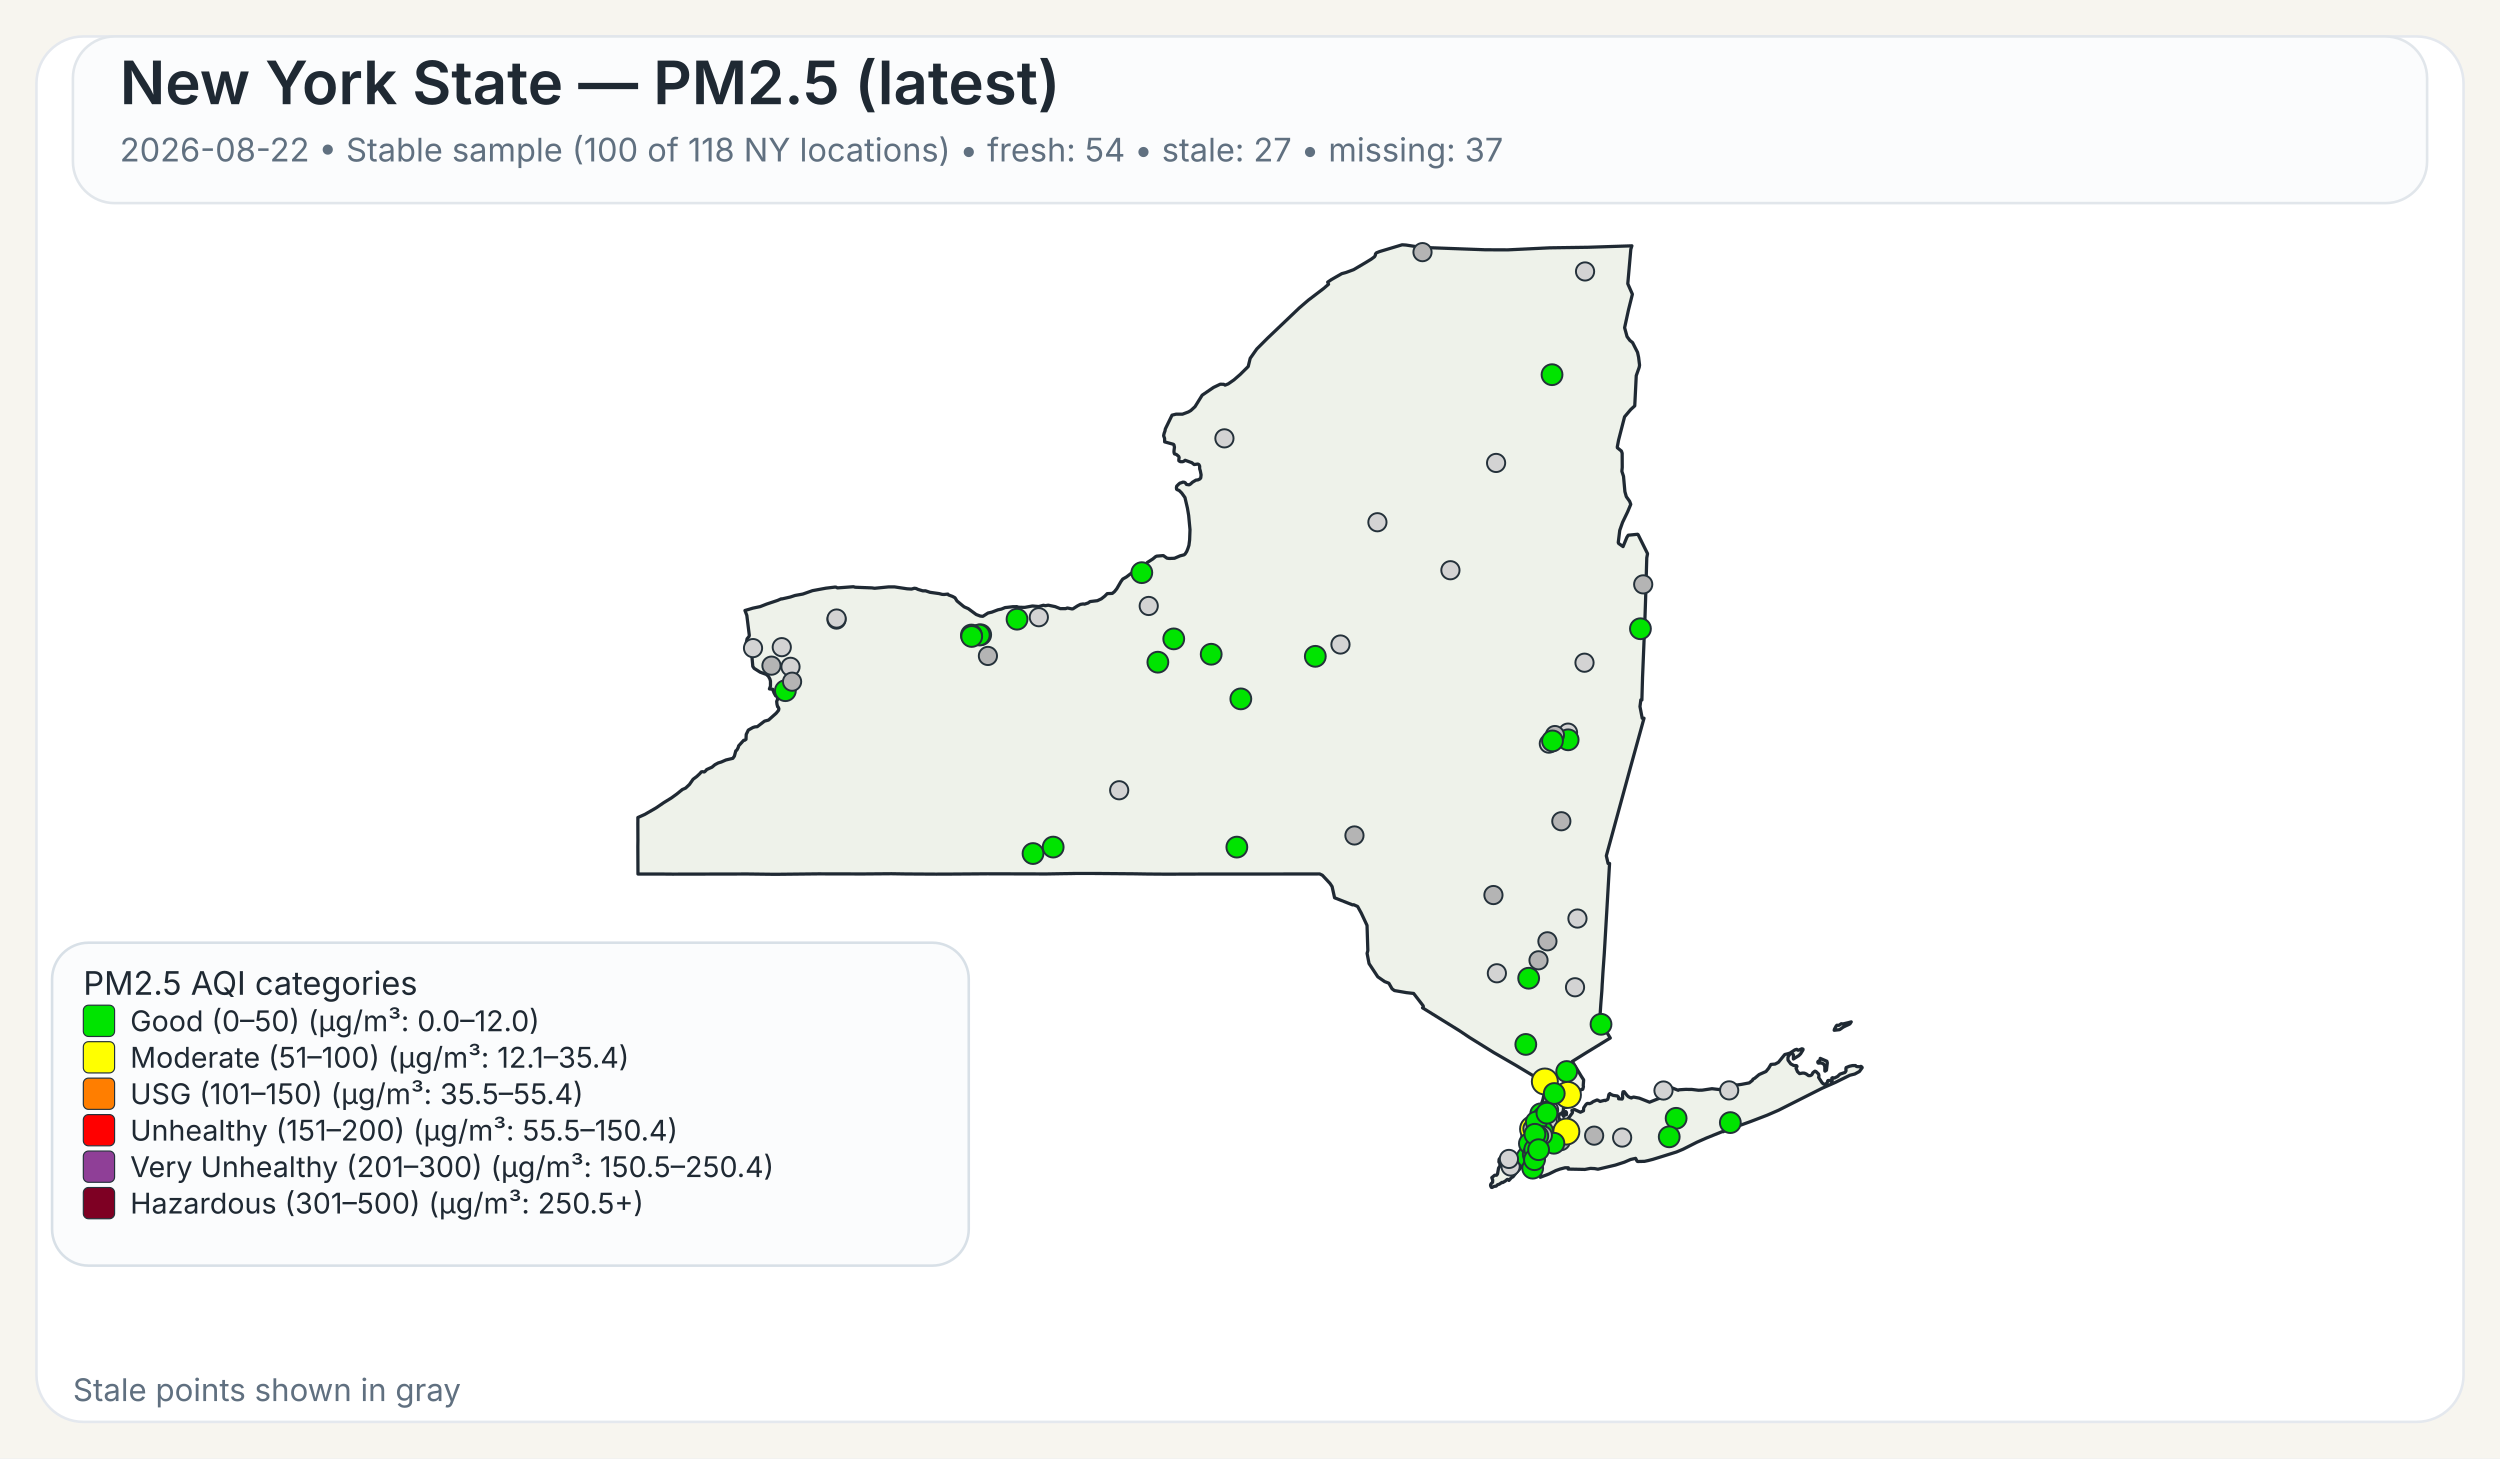
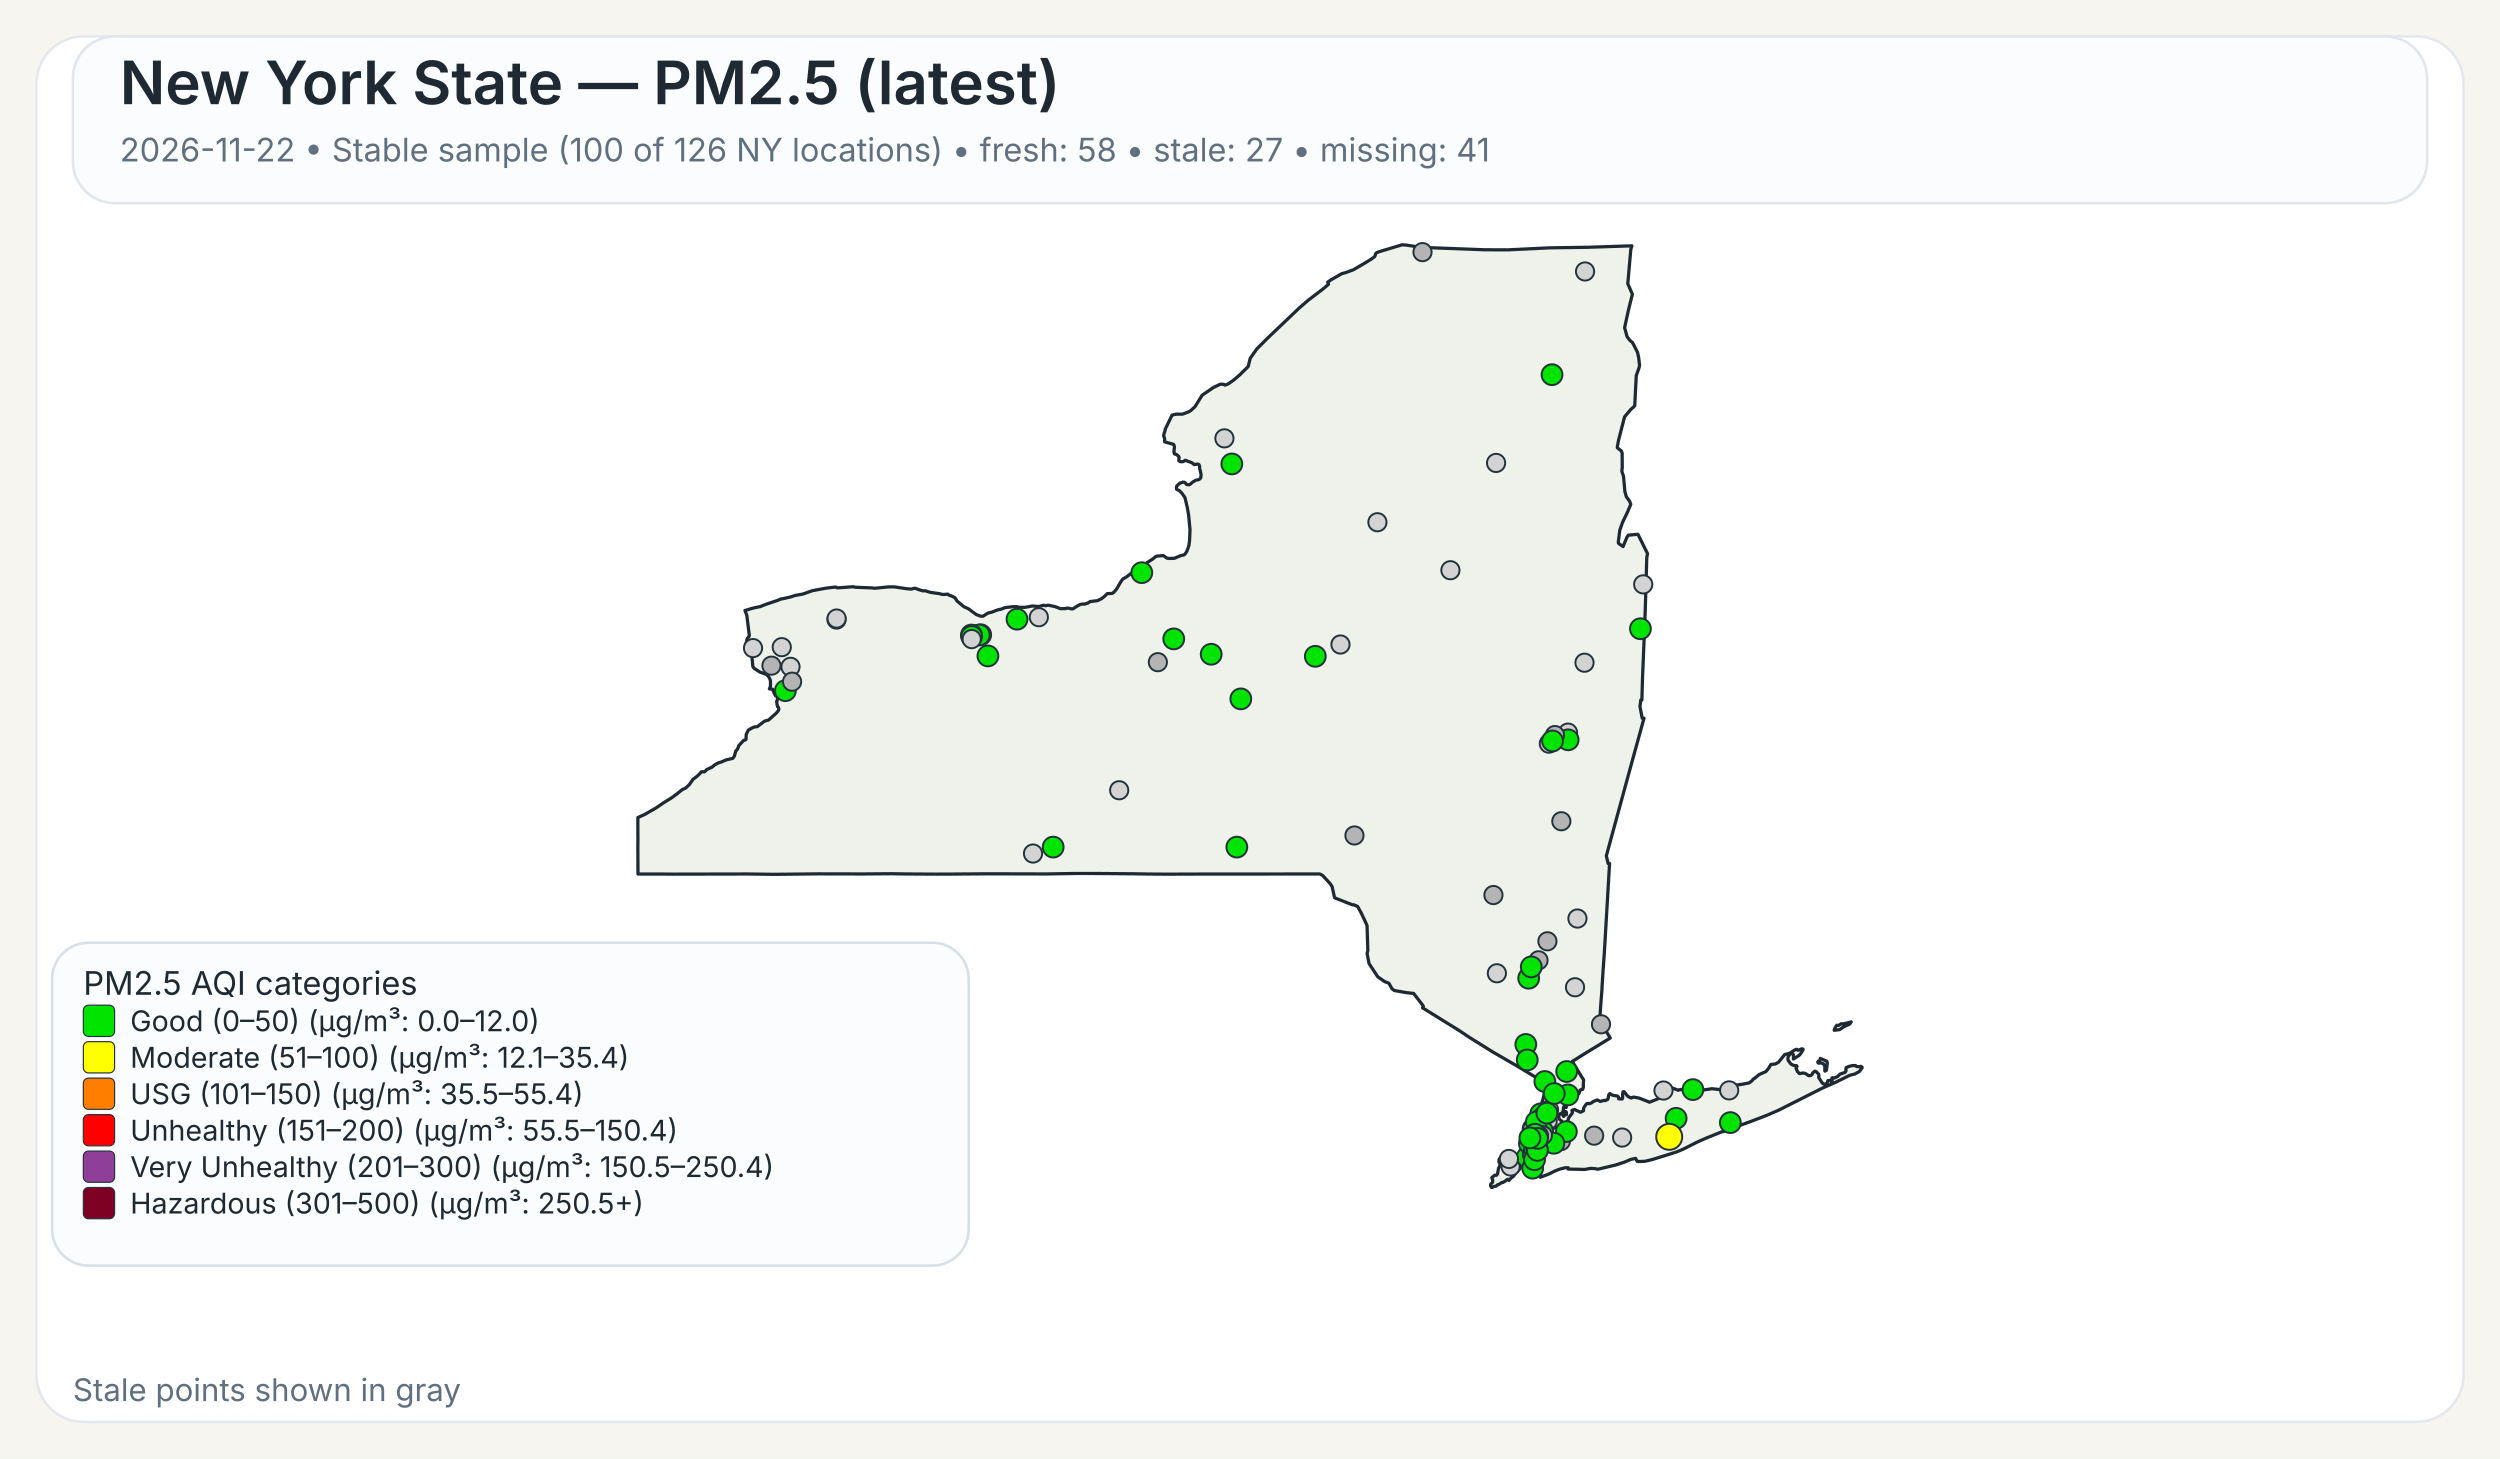
<svg xmlns="http://www.w3.org/2000/svg" width="960" height="560">
  <rect x="0" y="0" width="960" height="560" fill="#F7F5EF" />
  <rect x="14" y="14" width="932" height="532" rx="18" ry="18" fill="#FFFFFF" stroke="#E4E8EE" stroke-width="1" />
  <rect x="28" y="14" width="904" height="64" rx="16" ry="16" fill="#FBFCFD" stroke="#E1E6EB" stroke-width="1" />
  <text x="46" y="40" font-family="Public Sans, Inter, Aptos, Segoe UI, Arial, sans-serif" font-size="23" font-weight="600" fill="#1F2933">New York State — PM2.5 (latest)</text>
-   <text x="46" y="62" font-family="Public Sans, Inter, Aptos, Segoe UI, Arial, sans-serif" font-size="12.5" font-weight="400" fill="#607080">2026-08-22 • Stable sample (100 of 118 NY locations) • fresh: 54 • stale: 27 • missing: 37</text>
+   <text x="46" y="62" font-family="Public Sans, Inter, Aptos, Segoe UI, Arial, sans-serif" font-size="12.5" font-weight="400" fill="#607080">2026-11-22 • Stable sample (100 of 126 NY locations) • fresh: 58 • stale: 27 • missing: 41</text>
  <path d="M601.06,426.90 L601.23,426.83 L601.48,427.07 L601.55,427.32 L601.50,428.06 L601.28,428.08 L601.08,427.81 L601.04,427.27 L601.06,426.90 Z" fill="#EEF2EA" stroke="#1F2933" stroke-width="1.25" stroke-linejoin="round" />
  <path d="M585.16,439.66 L585.21,439.61 L585.24,439.63 L585.33,439.75 L585.00,440.50 L584.94,440.59 L584.83,440.54 L584.77,440.43 L584.80,440.38 L585.16,439.66 Z" fill="#EEF2EA" stroke="#1F2933" stroke-width="1.25" stroke-linejoin="round" />
  <path d="M579.00,452.87 L578.74,452.93 L578.02,453.54 L577.00,454.12 L576.75,454.04 L575.70,454.75 L575.07,454.93 L574.52,455.48 L573.72,455.58 L572.92,456.00 L572.71,455.95 L572.45,455.50 L572.36,455.05 L572.56,454.57 L573.14,454.01 L573.21,453.18 L572.85,452.21 L573.97,451.28 L574.68,451.28 L575.04,450.81 L575.45,448.53 L575.88,447.92 L575.97,447.53 L575.92,446.38 L575.63,446.32 L575.58,446.12 L575.66,445.16 L576.32,444.30 L576.87,444.03 L577.23,444.07 L577.46,444.30 L578.49,444.56 L580.44,444.30 L582.44,443.79 L583.07,443.83 L583.44,444.38 L583.57,445.77 L584.00,446.72 L584.43,447.38 L584.07,448.20 L583.53,448.95 L582.19,450.36 L580.96,451.93 L580.89,451.88 L580.35,452.27 L579.42,453.28 L579.25,452.99 L579.00,452.87 Z" fill="#EEF2EA" stroke="#1F2933" stroke-width="1.25" stroke-linejoin="round" />
  <path d="M698.65,407.28 L698.89,406.98 L698.98,406.42 L701.51,407.51 L701.69,408.12 L701.35,410.97 L700.83,411.31 L700.74,411.25 L700.74,409.57 L700.38,408.71 L700.19,408.52 L699.35,408.18 L698.24,408.24 L698.08,408.08 L698.02,407.81 L698.15,407.57 L698.65,407.28 Z" fill="#EEF2EA" stroke="#1F2933" stroke-width="1.25" stroke-linejoin="round" />
  <path d="M709.87,392.68 L710.87,392.40 L710.37,393.17 L709.71,393.51 L708.74,393.94 L707.77,394.42 L706.83,395.10 L706.37,395.39 L704.33,395.63 L704.44,395.18 L704.77,394.57 L705.12,393.94 L705.39,393.69 L706.11,393.74 L707.05,393.11 L707.70,393.19 L709.32,392.81 L709.87,392.68 Z" fill="#EEF2EA" stroke="#1F2933" stroke-width="1.25" stroke-linejoin="round" />
  <path d="M601.43,424.75 L601.44,424.82 L601.44,424.87 L601.44,424.97 L601.48,425.16 L601.44,425.24 L601.21,425.31 L600.95,425.08 L600.95,424.92 L601.10,424.88 L601.13,424.65 L601.23,424.58 L601.37,424.64 L601.42,424.70 L601.43,424.75 Z" fill="#EEF2EA" stroke="#1F2933" stroke-width="1.25" stroke-linejoin="round" />
  <path d="M623.05,163.10 L621.53,169.00 L621.04,171.61 L621.07,171.95 L622.62,173.20 L622.91,174.06 L622.94,179.46 L622.80,180.98 L623.43,182.92 L623.96,188.79 L624.50,190.70 L624.50,190.71 L625.79,192.51 L626.21,193.67 L625.60,195.12 L625.01,196.54 L623.06,200.59 L622.75,201.47 L621.98,203.67 L621.41,208.34 L621.56,208.68 L623.25,209.89 L624.72,206.33 L625.25,205.52 L628.84,205.16 L629.06,205.34 L632.45,212.18 L632.66,212.61 L632.36,214.21 L632.03,225.74 L632.03,225.80 L632.02,226.34 L632.00,227.05 L631.90,230.25 L631.64,238.09 L631.03,253.00 L630.74,259.97 L630.73,260.06 L630.73,260.23 L630.48,268.80 L630.08,268.74 L629.75,271.32 L630.61,275.80 L631.30,275.80 L628.80,284.88 L626.09,294.70 L622.63,307.38 L616.83,328.64 L617.50,331.57 L618.07,331.57 L617.02,349.62 L617.02,349.66 L616.71,354.88 L616.28,362.25 L616.04,366.27 L615.53,373.42 L615.30,377.22 L615.29,377.28 L615.29,377.35 L615.28,377.44 L615.28,377.49 L615.27,377.53 L615.19,379.03 L615.19,379.14 L615.18,379.18 L615.18,379.35 L615.17,379.49 L615.12,380.31 L615.09,380.73 L615.08,380.89 L614.72,385.46 L614.66,386.30 L614.29,391.98 L618.35,398.60 L616.75,399.56 L616.45,399.75 L610.52,403.39 L609.46,404.03 L609.01,404.31 L603.77,407.58 L605.77,410.89 L606.19,411.58 L606.62,412.29 L607.18,413.23 L608.08,414.62 L608.12,414.70 L607.96,416.83 L608.04,417.28 L607.81,418.17 L607.68,418.35 L607.54,418.27 L606.73,418.62 L606.42,419.73 L606.23,420.03 L605.55,420.48 L604.13,421.08 L603.54,421.65 L602.05,422.64 L600.59,424.82 L600.46,425.17 L600.38,425.37 L600.34,426.13 L600.15,426.98 L600.19,427.32 L600.39,427.51 L600.54,427.87 L600.54,428.09 L600.53,428.27 L600.60,428.55 L600.51,428.65 L600.44,428.71 L600.35,428.62 L600.18,428.29 L600.01,427.93 L600.10,427.54 L599.94,427.19 L599.85,427.21 L599.64,427.48 L599.51,427.81 L599.07,427.70 L598.72,427.92 L598.55,428.85 L598.57,429.17 L598.77,429.63 L599.21,430.17 L599.64,430.41 L600.31,431.59 L600.59,432.07 L600.90,432.04 L601.36,431.60 L601.36,431.60 L602.21,429.98 L602.19,429.51 L603.74,427.42 L603.84,427.11 L603.60,426.42 L603.67,426.33 L604.61,426.05 L606.88,427.09 L607.17,426.96 L608.05,426.54 L608.14,425.40 L608.93,424.24 L609.36,423.80 L609.77,423.70 L610.33,423.82 L611.26,423.43 L611.66,423.07 L613.16,422.42 L613.38,422.39 L614.46,422.95 L616.17,422.51 L616.43,422.62 L617.32,422.20 L617.49,421.82 L617.52,421.77 L617.81,420.28 L618.19,419.93 L618.22,419.96 L618.50,420.18 L618.60,420.26 L618.84,420.36 L619.48,420.63 L619.66,420.66 L619.90,420.69 L620.59,420.79 L621.03,420.85 L621.08,420.86 L621.49,421.26 L621.50,421.39 L621.55,421.93 L622.90,422.03 L623.09,421.64 L623.06,420.27 L623.21,419.33 L623.28,419.23 L623.69,419.22 L624.78,420.64 L625.29,421.11 L626.07,421.51 L626.50,421.62 L626.59,421.46 L627.35,421.28 L629.51,421.69 L629.51,421.69 L633.42,423.24 L638.19,421.34 L638.36,420.84 L638.45,419.18 L638.68,418.35 L640.49,417.89 L642.20,417.80 L644.45,418.67 L644.65,418.48 L647.29,418.32 L649.72,418.35 L652.18,418.65 L653.70,418.61 L657.40,418.06 L660.48,418.42 L661.32,417.62 L664.03,416.80 L665.53,416.46 L666.97,416.64 L668.73,416.40 L671.71,415.83 L672.90,414.88 L673.16,414.40 L673.82,414.05 L675.50,412.63 L678.13,411.46 L679.12,410.27 L680.04,408.74 L681.66,408.60 L682.91,407.93 L685.34,404.94 L686.69,404.59 L687.35,404.38 L689.21,403.16 L689.94,402.93 L690.28,403.23 L690.57,403.30 L691.93,402.73 L692.35,402.87 L692.38,403.11 L691.44,404.66 L690.75,405.35 L688.66,406.65 L688.68,405.06 L688.30,404.60 L687.92,404.54 L687.60,404.66 L687.09,405.06 L686.58,406.01 L686.59,407.08 L687.65,408.54 L688.81,409.15 L689.85,409.20 L690.06,409.50 L689.68,410.21 L690.24,411.51 L691.03,412.27 L692.17,412.06 L692.88,412.09 L693.59,412.39 L694.51,413.06 L695.19,413.03 L695.62,412.79 L695.84,412.56 L696.12,411.95 L696.83,411.38 L696.98,411.33 L697.37,411.49 L698.35,412.46 L698.48,413.14 L698.35,413.73 L699.60,415.66 L700.04,416.12 L700.44,416.32 L700.84,416.33 L701.58,415.93 L701.76,415.37 L701.81,415.13 L701.99,414.91 L702.86,414.89 L703.07,415.26 L703.12,415.25 L703.24,415.22 L703.45,415.13 L703.57,414.86 L703.45,414.38 L703.43,414.00 L703.70,413.83 L704.39,413.98 L705.62,413.37 L706.56,412.46 L708.48,411.82 L708.83,411.29 L708.88,410.85 L708.80,410.51 L708.92,409.94 L710.19,409.44 L711.31,409.19 L712.51,409.17 L712.73,409.44 L713.09,409.58 L714.27,409.63 L714.58,409.48 L714.99,409.75 L715.07,409.99 L714.02,411.45 L712.24,412.42 L710.34,412.90 L704.77,415.65 L699.71,417.88 L682.98,426.32 L678.57,428.24 L672.42,430.60 L662.20,434.30 L661.73,434.58 L661.49,434.51 L660.84,434.74 L655.19,437.03 L651.62,438.61 L646.31,441.30 L643.78,442.36 L638.41,444.04 L634.66,445.20 L632.83,445.67 L631.47,445.96 L631.32,445.96 L628.83,446.02 L628.63,445.87 L628.07,444.81 L626.15,445.24 L623.74,446.28 L621.85,446.89 L620.27,447.40 L613.61,448.98 L612.34,448.74 L610.73,448.66 L608.60,449.06 L605.36,448.99 L602.17,448.93 L602.19,448.77 L602.25,448.43 L600.97,448.42 L599.39,448.83 L599.07,448.91 L597.43,449.50 L594.79,450.81 L591.48,452.07 L591.48,451.26 L591.59,450.86 L591.41,450.49 L591.24,450.39 L590.88,450.18 L590.56,449.81 L590.00,449.87 L588.10,450.05 L587.46,450.03 L587.05,449.85 L586.87,449.72 L586.81,449.43 L587.15,448.99 L587.21,448.90 L587.49,448.42 L587.39,448.02 L586.94,447.62 L585.63,447.32 L585.23,446.64 L585.06,445.69 L585.31,444.71 L585.45,444.41 L585.68,443.96 L586.50,442.95 L586.37,441.37 L586.22,441.17 L586.16,441.08 L586.11,440.71 L586.29,440.19 L586.49,440.03 L586.59,439.53 L586.42,439.11 L586.13,438.91 L586.77,435.14 L587.04,434.58 L587.53,433.54 L588.00,432.56 L588.37,431.79 L590.66,426.98 L591.27,425.68 L591.55,425.09 L591.55,425.09 L591.90,424.00 L592.36,422.57 L592.47,422.24 L593.89,415.87 L593.37,415.86 L592.83,415.54 L585.14,410.91 L585.14,410.91 L582.09,409.08 L581.83,408.93 L574.90,404.92 L573.64,404.20 L565.84,399.35 L564.27,398.37 L560.37,395.76 L546.26,387.01 L546.57,386.68 L546.49,386.22 L542.83,381.48 L542.63,381.46 L540.06,381.17 L535.45,380.37 L534.54,379.69 L533.32,377.55 L531.70,376.93 L529.06,375.09 L525.71,370.01 L525.14,367.03 L524.96,366.10 L525.25,365.02 L524.94,355.37 L522.72,350.61 L521.32,348.08 L519.78,347.40 L519.41,347.49 L512.48,344.75 L511.52,340.44 L510.72,339.24 L507.79,336.09 L506.74,335.59 L502.43,335.60 L502.18,335.60 L499.75,335.60 L499.39,335.61 L499.35,335.61 L469.83,335.63 L469.66,335.63 L462.36,335.64 L461.30,335.63 L460.85,335.63 L460.00,335.64 L448.21,335.68 L447.85,335.68 L441.17,335.63 L440.91,335.63 L435.49,335.54 L435.46,335.54 L420.14,335.41 L418.99,335.41 L413.90,335.41 L413.83,335.41 L413.52,335.41 L412.93,335.41 L412.60,335.42 L411.23,335.45 L411.22,335.45 L408.74,335.48 L408.73,335.48 L401.77,335.60 L379.14,335.54 L372.91,335.59 L364.59,335.65 L360.26,335.66 L359.71,335.67 L347.88,335.60 L347.87,335.60 L342.30,335.51 L337.43,335.55 L331.40,335.60 L314.24,335.56 L297.70,335.74 L295.08,335.71 L287.13,335.61 L286.61,335.61 L258.23,335.67 L257.47,335.66 L253.93,335.63 L253.07,335.62 L253.07,335.63 L244.98,335.62 L244.93,325.04 L244.95,323.48 L244.96,322.52 L244.95,321.67 L244.95,321.16 L244.95,320.84 L244.93,316.08 L244.94,315.42 L244.94,313.93 L247.57,312.75 L251.88,310.27 L254.93,308.19 L257.77,306.44 L259.87,304.92 L262.02,303.17 L263.28,302.62 L264.74,301.24 L266.14,299.24 L267.54,298.19 L268.72,297.09 L269.32,296.39 L269.90,296.33 L270.33,296.44 L270.54,296.38 L271.04,295.92 L271.36,295.51 L273.40,294.60 L274.52,293.65 L275.81,292.96 L276.98,292.61 L278.76,291.83 L281.41,291.20 L282.01,290.34 L282.12,289.92 L282.55,288.31 L282.75,288.22 L283.00,287.95 L283.49,287.01 L283.63,286.42 L285.57,284.28 L285.90,284.29 L286.46,283.91 L286.55,282.02 L287.35,280.35 L289.13,279.36 L289.89,279.12 L290.78,279.05 L293.57,276.92 L295.12,276.50 L298.07,273.86 L298.97,272.76 L299.09,272.13 L298.79,271.45 L298.62,271.42 L298.36,270.43 L298.24,269.33 L298.55,268.66 L298.61,268.16 L298.25,267.28 L297.85,267.20 L297.24,266.09 L296.70,264.68 L295.46,264.54 L295.86,263.47 L295.86,261.59 L295.66,260.80 L295.08,259.71 L294.94,259.59 L294.28,258.99 L291.89,258.11 L289.57,256.64 L289.07,255.88 L288.57,250.10 L288.55,249.89 L286.78,249.43 L286.31,248.17 L286.88,245.30 L287.63,244.40 L287.73,243.95 L286.78,236.32 L286.06,234.43 L289.07,233.54 L291.93,232.93 L294.37,231.97 L298.62,230.55 L299.99,229.95 L300.12,230.02 L303.47,229.26 L305.29,228.66 L308.28,228.12 L312.00,226.81 L317.17,225.86 L320.65,225.44 L321.03,225.47 L321.59,225.76 L322.04,225.72 L327.70,225.30 L328.39,225.50 L334.82,225.75 L335.83,225.90 L341.09,225.38 L343.51,225.37 L348.32,226.10 L349.98,226.20 L350.03,226.20 L351.12,225.89 L351.79,225.98 L352.52,226.34 L354.31,226.87 L355.38,226.87 L357.13,227.45 L360.63,227.94 L361.77,228.24 L362.50,228.28 L363.98,228.13 L364.17,228.44 L365.74,229.01 L366.72,229.54 L367.48,230.77 L369.92,232.79 L370.31,233.07 L371.82,233.73 L373.38,234.88 L374.86,235.97 L376.42,236.57 L377.42,236.67 L379.40,235.40 L380.84,235.07 L383.21,234.17 L384.54,233.89 L385.93,233.32 L386.27,233.28 L386.83,233.22 L388.90,232.98 L390.48,232.95 L391.11,233.18 L393.48,233.24 L396.46,232.70 L398.89,232.91 L400.66,232.42 L401.43,232.58 L402.53,232.39 L405.18,232.95 L407.17,233.73 L409.20,233.71 L409.87,233.47 L411.66,233.83 L412.03,233.77 L413.80,232.63 L414.88,232.08 L415.91,231.92 L416.48,231.99 L417.81,231.55 L418.60,231.00 L421.39,230.66 L422.92,229.95 L424.23,228.91 L425.18,227.95 L425.69,227.93 L427.12,227.87 L427.93,227.21 L428.83,226.10 L430.44,223.32 L431.14,222.35 L431.96,221.89 L432.55,221.55 L435.18,219.53 L437.03,218.59 L437.61,217.92 L437.98,217.72 L438.51,217.88 L439.70,217.38 L440.56,215.99 L442.64,214.67 L443.82,213.70 L444.23,213.55 L446.72,213.34 L448.11,214.33 L448.97,214.45 L450.99,214.38 L453.20,213.43 L454.63,213.07 L455.05,212.77 L455.69,211.79 L456.17,210.59 L456.55,209.40 L456.81,207.36 L456.96,203.41 L456.73,200.97 L456.44,197.89 L455.97,195.10 L455.02,191.05 L453.78,189.32 L452.78,188.33 L452.13,188.08 L451.81,187.86 L451.74,187.30 L451.84,186.69 L452.22,186.31 L452.64,185.89 L453.10,185.51 L453.80,185.32 L454.18,185.14 L454.70,185.18 L455.13,185.37 L455.61,186.03 L456.63,186.18 L457.19,185.84 L457.91,185.17 L459.24,184.37 L460.00,184.28 L460.73,183.93 L461.08,183.54 L461.22,182.35 L460.90,180.72 L460.70,180.14 L460.66,179.72 L460.67,178.99 L460.38,178.40 L459.97,178.19 L458.56,178.39 L457.66,177.67 L455.09,176.75 L454.57,177.13 L454.12,177.30 L453.65,177.30 L453.29,177.28 L452.94,177.12 L452.67,176.90 L452.67,176.38 L452.79,175.72 L452.62,175.27 L451.89,174.63 L451.54,174.45 L451.01,174.30 L450.87,173.94 L450.80,173.54 L450.84,172.88 L450.99,171.72 L450.78,170.78 L450.56,170.60 L447.23,169.68 L447.20,168.34 L446.83,167.32 L447.02,166.42 L447.35,165.48 L447.50,164.69 L450.06,159.42 L451.61,159.04 L454.05,159.05 L456.36,158.18 L457.28,157.64 L458.88,156.17 L461.63,151.75 L465.96,148.79 L468.59,147.53 L469.94,147.58 L470.43,147.90 L471.65,147.40 L473.83,145.88 L476.29,143.74 L476.97,143.06 L479.31,140.74 L480.08,137.59 L482.60,134.01 L486.70,129.90 L498.91,118.26 L502.36,115.29 L508.27,110.78 L510.16,109.15 L509.83,108.34 L511.28,107.35 L515.25,105.08 L516.86,104.64 L519.80,103.55 L524.26,100.92 L526.51,99.55 L527.81,98.60 L528.14,98.00 L528.16,97.54 L528.55,97.08 L529.76,96.60 L538.43,94.00 L539.92,94.10 L544.47,94.80 L545.84,95.00 L570.26,95.91 L578.85,95.95 L585.96,95.61 L595.04,95.17 L609.91,94.95 L626.65,94.40 L626.23,95.73 L625.68,102.02 L625.07,108.95 L626.84,112.98 L625.33,119.03 L623.85,125.84 L624.79,129.27 L625.53,130.26 L625.83,130.68 L626.91,131.56 L626.91,131.56 L628.81,135.29 L629.22,137.19 L629.59,140.21 L629.45,141.06 L628.32,144.25 L627.83,154.15 L627.74,155.85 L626.19,157.27 L623.83,160.07 L623.05,163.10 Z" fill="#EEF2EA" stroke="#1F2933" stroke-width="1.25" stroke-linejoin="round" />
  <circle cx="574.80" cy="373.74" r="3.50" fill="lightgray" stroke="#24313A" stroke-width="0.75" />
  <circle cx="296.24" cy="255.61" r="3.50" fill="rgb(180,180,180)" stroke="#24313A" stroke-width="0.75" />
  <circle cx="585.91" cy="401.06" r="4.00" fill="#00E400" stroke="#24313A" stroke-width="0.75" />
  <circle cx="590.67" cy="430.08" r="3.50" fill="lightgray" stroke="#24313A" stroke-width="0.75" />
  <circle cx="587.01" cy="375.64" r="4.00" fill="#00E400" stroke="#24313A" stroke-width="0.75" />
  <circle cx="580.07" cy="447.93" r="3.50" fill="lightgray" stroke="#24313A" stroke-width="0.75" />
  <circle cx="528.93" cy="200.54" r="3.50" fill="lightgray" stroke="#24313A" stroke-width="0.75" />
  <circle cx="622.90" cy="436.82" r="3.50" fill="lightgray" stroke="#24313A" stroke-width="0.75" />
  <circle cx="321.22" cy="237.92" r="3.50" fill="lightgray" stroke="#24313A" stroke-width="0.75" />
  <circle cx="556.96" cy="218.97" r="3.50" fill="lightgray" stroke="#24313A" stroke-width="0.75" />
  <circle cx="574.50" cy="177.77" r="3.50" fill="lightgray" stroke="#24313A" stroke-width="0.75" />
  <circle cx="429.77" cy="303.46" r="3.50" fill="lightgray" stroke="#24313A" stroke-width="0.75" />
  <circle cx="514.74" cy="247.49" r="3.50" fill="lightgray" stroke="#24313A" stroke-width="0.75" />
  <circle cx="470.18" cy="168.33" r="3.50" fill="lightgray" stroke="#24313A" stroke-width="0.75" />
  <circle cx="376.59" cy="243.75" r="4.00" fill="#00E400" stroke="#24313A" stroke-width="0.75" />
  <circle cx="591.63" cy="427.72" r="4.00" fill="#00E400" stroke="#24313A" stroke-width="0.75" />
-   <circle cx="593.40" cy="430.37" r="4.00" fill="#00E400" stroke="#24313A" stroke-width="0.75" />
-   <circle cx="593.93" cy="437.51" r="4.00" fill="#00E400" stroke="#24313A" stroke-width="0.75" />
+   <circle cx="593.40" cy="430.37" r="3.50" fill="lightgray" stroke="#24313A" stroke-width="0.75" />
+   <circle cx="593.93" cy="437.51" r="5.00" fill="#FFFF00" stroke="#24313A" stroke-width="0.75" />
  <circle cx="602.12" cy="281.33" r="3.50" fill="lightgray" stroke="#24313A" stroke-width="0.75" />
  <circle cx="398.91" cy="237.01" r="3.50" fill="lightgray" stroke="#24313A" stroke-width="0.75" />
  <circle cx="598.03" cy="436.67" r="4.00" fill="#00E400" stroke="#24313A" stroke-width="0.75" />
  <circle cx="595.98" cy="143.88" r="4.00" fill="#00E400" stroke="#24313A" stroke-width="0.75" />
  <circle cx="601.61" cy="411.46" r="4.00" fill="#00E400" stroke="#24313A" stroke-width="0.75" />
  <circle cx="608.45" cy="254.48" r="3.50" fill="lightgray" stroke="#24313A" stroke-width="0.75" />
  <circle cx="604.81" cy="379.11" r="3.50" fill="lightgray" stroke="#24313A" stroke-width="0.75" />
  <circle cx="588.51" cy="437.27" r="3.50" fill="rgb(180,180,180)" stroke="#24313A" stroke-width="0.75" />
  <circle cx="465.10" cy="251.23" r="4.00" fill="#00E400" stroke="#24313A" stroke-width="0.75" />
-   <circle cx="396.68" cy="327.76" r="4.00" fill="#00E400" stroke="#24313A" stroke-width="0.75" />
+   <circle cx="396.68" cy="327.76" r="3.50" fill="lightgray" stroke="#24313A" stroke-width="0.75" />
  <circle cx="643.63" cy="429.43" r="4.00" fill="#00E400" stroke="#24313A" stroke-width="0.75" />
  <circle cx="586.47" cy="444.33" r="4.00" fill="#00E400" stroke="#24313A" stroke-width="0.75" />
  <circle cx="303.55" cy="256.06" r="3.50" fill="lightgray" stroke="#24313A" stroke-width="0.75" />
  <circle cx="602.17" cy="284.09" r="4.00" fill="#00E400" stroke="#24313A" stroke-width="0.75" />
  <circle cx="301.59" cy="265.22" r="4.00" fill="#00E400" stroke="#24313A" stroke-width="0.75" />
  <circle cx="321.26" cy="237.52" r="3.50" fill="lightgray" stroke="#24313A" stroke-width="0.75" />
  <circle cx="612.15" cy="436.09" r="3.50" fill="rgb(180,180,180)" stroke="#24313A" stroke-width="0.75" />
  <circle cx="587.88" cy="438.53" r="3.50" fill="rgb(180,180,180)" stroke="#24313A" stroke-width="0.75" />
  <circle cx="591.83" cy="440.12" r="3.50" fill="lightgray" stroke="#24313A" stroke-width="0.75" />
  <circle cx="594.32" cy="430.48" r="3.50" fill="lightgray" stroke="#24313A" stroke-width="0.75" />
  <circle cx="594.83" cy="426.21" r="3.50" fill="lightgray" stroke="#24313A" stroke-width="0.75" />
  <circle cx="605.74" cy="352.72" r="3.50" fill="lightgray" stroke="#24313A" stroke-width="0.75" />
  <circle cx="664.00" cy="418.71" r="3.50" fill="lightgray" stroke="#24313A" stroke-width="0.75" />
  <circle cx="546.24" cy="96.82" r="3.50" fill="rgb(180,180,180)" stroke="#24313A" stroke-width="0.75" />
  <circle cx="638.78" cy="418.76" r="3.50" fill="lightgray" stroke="#24313A" stroke-width="0.75" />
  <circle cx="304.16" cy="261.77" r="3.50" fill="rgb(180,180,180)" stroke="#24313A" stroke-width="0.75" />
-   <circle cx="441.11" cy="232.69" r="3.50" fill="lightgray" stroke="#24313A" stroke-width="0.75" />
  <circle cx="598.43" cy="436.52" r="4.00" fill="#00E400" stroke="#24313A" stroke-width="0.75" />
  <circle cx="376.03" cy="243.84" r="4.00" fill="#00E400" stroke="#24313A" stroke-width="0.75" />
  <circle cx="592.26" cy="428.72" r="3.50" fill="rgb(180,180,180)" stroke="#24313A" stroke-width="0.75" />
  <circle cx="579.43" cy="445.03" r="3.50" fill="lightgray" stroke="#24313A" stroke-width="0.75" />
-   <circle cx="602.08" cy="420.44" r="5.00" fill="#FFFF00" stroke="#24313A" stroke-width="0.75" />
+   <circle cx="602.08" cy="420.44" r="4.00" fill="#00E400" stroke="#24313A" stroke-width="0.75" />
  <circle cx="590.18" cy="441.64" r="3.50" fill="rgb(180,180,180)" stroke="#24313A" stroke-width="0.75" />
  <circle cx="520.11" cy="320.82" r="3.50" fill="rgb(180,180,180)" stroke="#24313A" stroke-width="0.75" />
  <circle cx="601.48" cy="434.51" r="3.50" fill="rgb(180,180,180)" stroke="#24313A" stroke-width="0.75" />
  <circle cx="598.28" cy="436.62" r="3.50" fill="rgb(180,180,180)" stroke="#24313A" stroke-width="0.75" />
-   <circle cx="601.48" cy="434.52" r="3.50" fill="rgb(180,180,180)" stroke="#24313A" stroke-width="0.75" />
+   <circle cx="601.48" cy="434.52" r="3.50" fill="lightgray" stroke="#24313A" stroke-width="0.75" />
  <circle cx="608.66" cy="104.24" r="3.50" fill="lightgray" stroke="#24313A" stroke-width="0.75" />
  <circle cx="373.02" cy="243.85" r="4.00" fill="#00E400" stroke="#24313A" stroke-width="0.75" />
  <circle cx="598.27" cy="436.67" r="3.50" fill="lightgray" stroke="#24313A" stroke-width="0.75" />
  <circle cx="598.28" cy="436.62" r="3.50" fill="lightgray" stroke="#24313A" stroke-width="0.75" />
  <circle cx="587.67" cy="436.46" r="3.50" fill="lightgray" stroke="#24313A" stroke-width="0.75" />
  <circle cx="590.79" cy="368.76" r="3.50" fill="rgb(180,180,180)" stroke="#24313A" stroke-width="0.75" />
-   <circle cx="593.22" cy="415.30" r="5.00" fill="#FFFF00" stroke="#24313A" stroke-width="0.75" />
+   <circle cx="593.22" cy="415.30" r="4.00" fill="#00E400" stroke="#24313A" stroke-width="0.75" />
  <circle cx="590.92" cy="439.03" r="4.00" fill="#00E400" stroke="#24313A" stroke-width="0.75" />
  <circle cx="300.20" cy="248.51" r="3.50" fill="lightgray" stroke="#24313A" stroke-width="0.75" />
  <circle cx="588.55" cy="448.58" r="4.00" fill="#00E400" stroke="#24313A" stroke-width="0.75" />
  <circle cx="592.77" cy="438.21" r="3.50" fill="lightgray" stroke="#24313A" stroke-width="0.75" />
  <circle cx="592.77" cy="438.23" r="3.50" fill="rgb(180,180,180)" stroke="#24313A" stroke-width="0.75" />
  <circle cx="592.78" cy="438.21" r="3.50" fill="rgb(180,180,180)" stroke="#24313A" stroke-width="0.75" />
  <circle cx="592.81" cy="438.17" r="3.50" fill="rgb(180,180,180)" stroke="#24313A" stroke-width="0.75" />
  <circle cx="592.70" cy="438.35" r="3.50" fill="rgb(180,180,180)" stroke="#24313A" stroke-width="0.75" />
  <circle cx="592.76" cy="438.20" r="3.50" fill="lightgray" stroke="#24313A" stroke-width="0.75" />
  <circle cx="592.66" cy="438.26" r="3.50" fill="lightgray" stroke="#24313A" stroke-width="0.75" />
  <circle cx="599.38" cy="438.19" r="3.50" fill="rgb(180,180,180)" stroke="#24313A" stroke-width="0.75" />
  <circle cx="474.95" cy="325.29" r="4.00" fill="#00E400" stroke="#24313A" stroke-width="0.75" />
-   <circle cx="588.70" cy="433.55" r="5.00" fill="#FFFF00" stroke="#24313A" stroke-width="0.75" />
-   <circle cx="601.48" cy="434.52" r="5.00" fill="#FFFF00" stroke="#24313A" stroke-width="0.75" />
+   <circle cx="588.70" cy="433.55" r="4.00" fill="#00E400" stroke="#24313A" stroke-width="0.75" />
+   <circle cx="601.48" cy="434.52" r="4.00" fill="#00E400" stroke="#24313A" stroke-width="0.75" />
  <circle cx="629.93" cy="241.44" r="4.00" fill="#00E400" stroke="#24313A" stroke-width="0.75" />
  <circle cx="599.55" cy="315.36" r="3.50" fill="rgb(180,180,180)" stroke="#24313A" stroke-width="0.75" />
  <circle cx="588.57" cy="437.98" r="3.50" fill="lightgray" stroke="#24313A" stroke-width="0.75" />
  <circle cx="595.75" cy="285.13" r="3.50" fill="rgb(180,180,180)" stroke="#24313A" stroke-width="0.75" />
  <circle cx="589.13" cy="443.87" r="4.00" fill="#00E400" stroke="#24313A" stroke-width="0.75" />
  <circle cx="594.21" cy="361.46" r="3.50" fill="rgb(180,180,180)" stroke="#24313A" stroke-width="0.75" />
-   <circle cx="614.79" cy="393.33" r="4.00" fill="#00E400" stroke="#24313A" stroke-width="0.75" />
+   <circle cx="614.79" cy="393.33" r="3.50" fill="rgb(180,180,180)" stroke="#24313A" stroke-width="0.75" />
  <circle cx="664.45" cy="431.08" r="3.50" fill="lightgray" stroke="#24313A" stroke-width="0.75" />
  <circle cx="597.09" cy="282.26" r="3.50" fill="rgb(180,180,180)" stroke="#24313A" stroke-width="0.75" />
  <circle cx="573.48" cy="343.70" r="3.50" fill="rgb(180,180,180)" stroke="#24313A" stroke-width="0.75" />
  <circle cx="373.13" cy="244.40" r="4.00" fill="#00E400" stroke="#24313A" stroke-width="0.75" />
  <circle cx="590.03" cy="441.87" r="4.00" fill="#00E400" stroke="#24313A" stroke-width="0.75" />
  <circle cx="664.45" cy="431.08" r="4.00" fill="#00E400" stroke="#24313A" stroke-width="0.75" />
  <circle cx="596.83" cy="419.91" r="4.00" fill="#00E400" stroke="#24313A" stroke-width="0.75" />
-   <circle cx="640.98" cy="436.54" r="4.00" fill="#00E400" stroke="#24313A" stroke-width="0.75" />
+   <circle cx="640.98" cy="436.54" r="5.00" fill="#FFFF00" stroke="#24313A" stroke-width="0.75" />
  <circle cx="587.29" cy="439.12" r="4.00" fill="#00E400" stroke="#24313A" stroke-width="0.75" />
  <circle cx="589.23" cy="444.79" r="4.00" fill="#00E400" stroke="#24313A" stroke-width="0.75" />
  <circle cx="588.46" cy="433.42" r="3.50" fill="rgb(180,180,180)" stroke="#24313A" stroke-width="0.75" />
  <circle cx="592.37" cy="434.42" r="4.00" fill="#00E400" stroke="#24313A" stroke-width="0.75" />
  <circle cx="594.75" cy="285.55" r="3.50" fill="lightgray" stroke="#24313A" stroke-width="0.75" />
-   <circle cx="630.99" cy="224.40" r="3.50" fill="rgb(180,180,180)" stroke="#24313A" stroke-width="0.75" />
+   <circle cx="630.99" cy="224.40" r="3.50" fill="lightgray" stroke="#24313A" stroke-width="0.75" />
  <circle cx="590.52" cy="437.49" r="4.00" fill="#00E400" stroke="#24313A" stroke-width="0.75" />
  <circle cx="589.94" cy="430.85" r="4.00" fill="#00E400" stroke="#24313A" stroke-width="0.75" />
+   <circle cx="650.08" cy="418.41" r="4.00" fill="#00E400" stroke="#24313A" stroke-width="0.75" />
  <circle cx="596.15" cy="284.52" r="4.00" fill="#00E400" stroke="#24313A" stroke-width="0.75" />
  <circle cx="588.77" cy="443.25" r="4.00" fill="#00E400" stroke="#24313A" stroke-width="0.75" />
  <circle cx="596.70" cy="439.01" r="4.00" fill="#00E400" stroke="#24313A" stroke-width="0.75" />
  <circle cx="390.54" cy="237.77" r="4.00" fill="#00E400" stroke="#24313A" stroke-width="0.75" />
  <circle cx="589.36" cy="441.38" r="4.00" fill="#00E400" stroke="#24313A" stroke-width="0.75" />
  <circle cx="450.72" cy="245.33" r="4.00" fill="#00E400" stroke="#24313A" stroke-width="0.75" />
-   <circle cx="444.62" cy="254.28" r="4.00" fill="#00E400" stroke="#24313A" stroke-width="0.75" />
-   <circle cx="379.36" cy="251.88" r="3.50" fill="rgb(180,180,180)" stroke="#24313A" stroke-width="0.75" />
+   <circle cx="444.62" cy="254.28" r="3.50" fill="rgb(180,180,180)" stroke="#24313A" stroke-width="0.75" />
+   <circle cx="379.36" cy="251.88" r="4.00" fill="#00E400" stroke="#24313A" stroke-width="0.75" />
  <circle cx="594.02" cy="427.45" r="4.00" fill="#00E400" stroke="#24313A" stroke-width="0.75" />
  <circle cx="592.46" cy="435.94" r="3.50" fill="rgb(180,180,180)" stroke="#24313A" stroke-width="0.75" />
  <circle cx="289.16" cy="248.87" r="3.50" fill="lightgray" stroke="#24313A" stroke-width="0.75" />
  <circle cx="505.08" cy="252.03" r="4.00" fill="#00E400" stroke="#24313A" stroke-width="0.75" />
  <circle cx="590.51" cy="436.23" r="4.00" fill="#00E400" stroke="#24313A" stroke-width="0.75" />
  <circle cx="589.41" cy="435.56" r="4.00" fill="#00E400" stroke="#24313A" stroke-width="0.75" />
  <circle cx="438.45" cy="219.90" r="4.00" fill="#00E400" stroke="#24313A" stroke-width="0.75" />
  <circle cx="589.25" cy="445.32" r="4.00" fill="#00E400" stroke="#24313A" stroke-width="0.75" />
-   <circle cx="590.82" cy="441.48" r="4.00" fill="#00E400" stroke="#24313A" stroke-width="0.75" />
+   <circle cx="590.82" cy="441.48" r="3.50" fill="rgb(180,180,180)" stroke="#24313A" stroke-width="0.75" />
  <circle cx="476.48" cy="268.37" r="4.00" fill="#00E400" stroke="#24313A" stroke-width="0.75" />
  <circle cx="404.42" cy="325.28" r="4.00" fill="#00E400" stroke="#24313A" stroke-width="0.75" />
+   <circle cx="586.46" cy="407.02" r="4.00" fill="#00E400" stroke="#24313A" stroke-width="0.75" />
+   <circle cx="590.18" cy="440.88" r="4.00" fill="#00E400" stroke="#24313A" stroke-width="0.75" />
+   <circle cx="590.36" cy="441.75" r="4.00" fill="#00E400" stroke="#24313A" stroke-width="0.75" />
+   <circle cx="588.01" cy="371.28" r="4.00" fill="#00E400" stroke="#24313A" stroke-width="0.75" />
+   <circle cx="590.39" cy="437.14" r="4.00" fill="#00E400" stroke="#24313A" stroke-width="0.75" />
+   <circle cx="473.02" cy="178.15" r="4.00" fill="#00E400" stroke="#24313A" stroke-width="0.75" />
+   <circle cx="373.13" cy="245.42" r="3.50" fill="lightgray" stroke="#24313A" stroke-width="0.75" />
+   <circle cx="587.48" cy="436.95" r="4.00" fill="#00E400" stroke="#24313A" stroke-width="0.75" />
  <rect x="20" y="362" width="352" height="124" rx="14" ry="14" fill="#FBFCFD" stroke="#D8E0E7" stroke-width="1" />
  <text x="32" y="382" font-family="Inter, Aptos, Segoe UI, Arial, sans-serif" font-size="12.5" fill="#1F2933">PM2.5 AQI categories</text>
  <rect x="32" y="386" width="12" height="12" rx="2" ry="2" fill="#00E400" stroke="#24313A" stroke-width="0.45" />
  <text x="50" y="396" font-family="Inter, Aptos, Segoe UI, Arial, sans-serif" font-size="11" fill="#1F2933">Good (0–50)  (µg/m³: 0.0–12.0)</text>
  <rect x="32" y="400" width="12" height="12" rx="2" ry="2" fill="#FFFF00" stroke="#24313A" stroke-width="0.45" />
  <text x="50" y="410" font-family="Inter, Aptos, Segoe UI, Arial, sans-serif" font-size="11" fill="#1F2933">Moderate (51–100)  (µg/m³: 12.1–35.4)</text>
  <rect x="32" y="414" width="12" height="12" rx="2" ry="2" fill="#FF7E00" stroke="#24313A" stroke-width="0.45" />
  <text x="50" y="424" font-family="Inter, Aptos, Segoe UI, Arial, sans-serif" font-size="11" fill="#1F2933">USG (101–150)  (µg/m³: 35.5–55.4)</text>
  <rect x="32" y="428" width="12" height="12" rx="2" ry="2" fill="#FF0000" stroke="#24313A" stroke-width="0.45" />
  <text x="50" y="438" font-family="Inter, Aptos, Segoe UI, Arial, sans-serif" font-size="11" fill="#1F2933">Unhealthy (151–200)  (µg/m³: 55.5–150.4)</text>
  <rect x="32" y="442" width="12" height="12" rx="2" ry="2" fill="#8F3F97" stroke="#24313A" stroke-width="0.45" />
  <text x="50" y="452" font-family="Inter, Aptos, Segoe UI, Arial, sans-serif" font-size="11" fill="#1F2933">Very Unhealthy (201–300)  (µg/m³: 150.5–250.4)</text>
  <rect x="32" y="456" width="12" height="12" rx="2" ry="2" fill="#7E0023" stroke="#24313A" stroke-width="0.45" />
  <text x="50" y="466" font-family="Inter, Aptos, Segoe UI, Arial, sans-serif" font-size="11" fill="#1F2933">Hazardous (301–500)  (µg/m³: 250.5+)</text>
  <text x="28" y="538" font-family="Inter, Aptos, Segoe UI, Arial, sans-serif" font-size="12" fill="#607080">Stale points shown in gray</text>
</svg>
